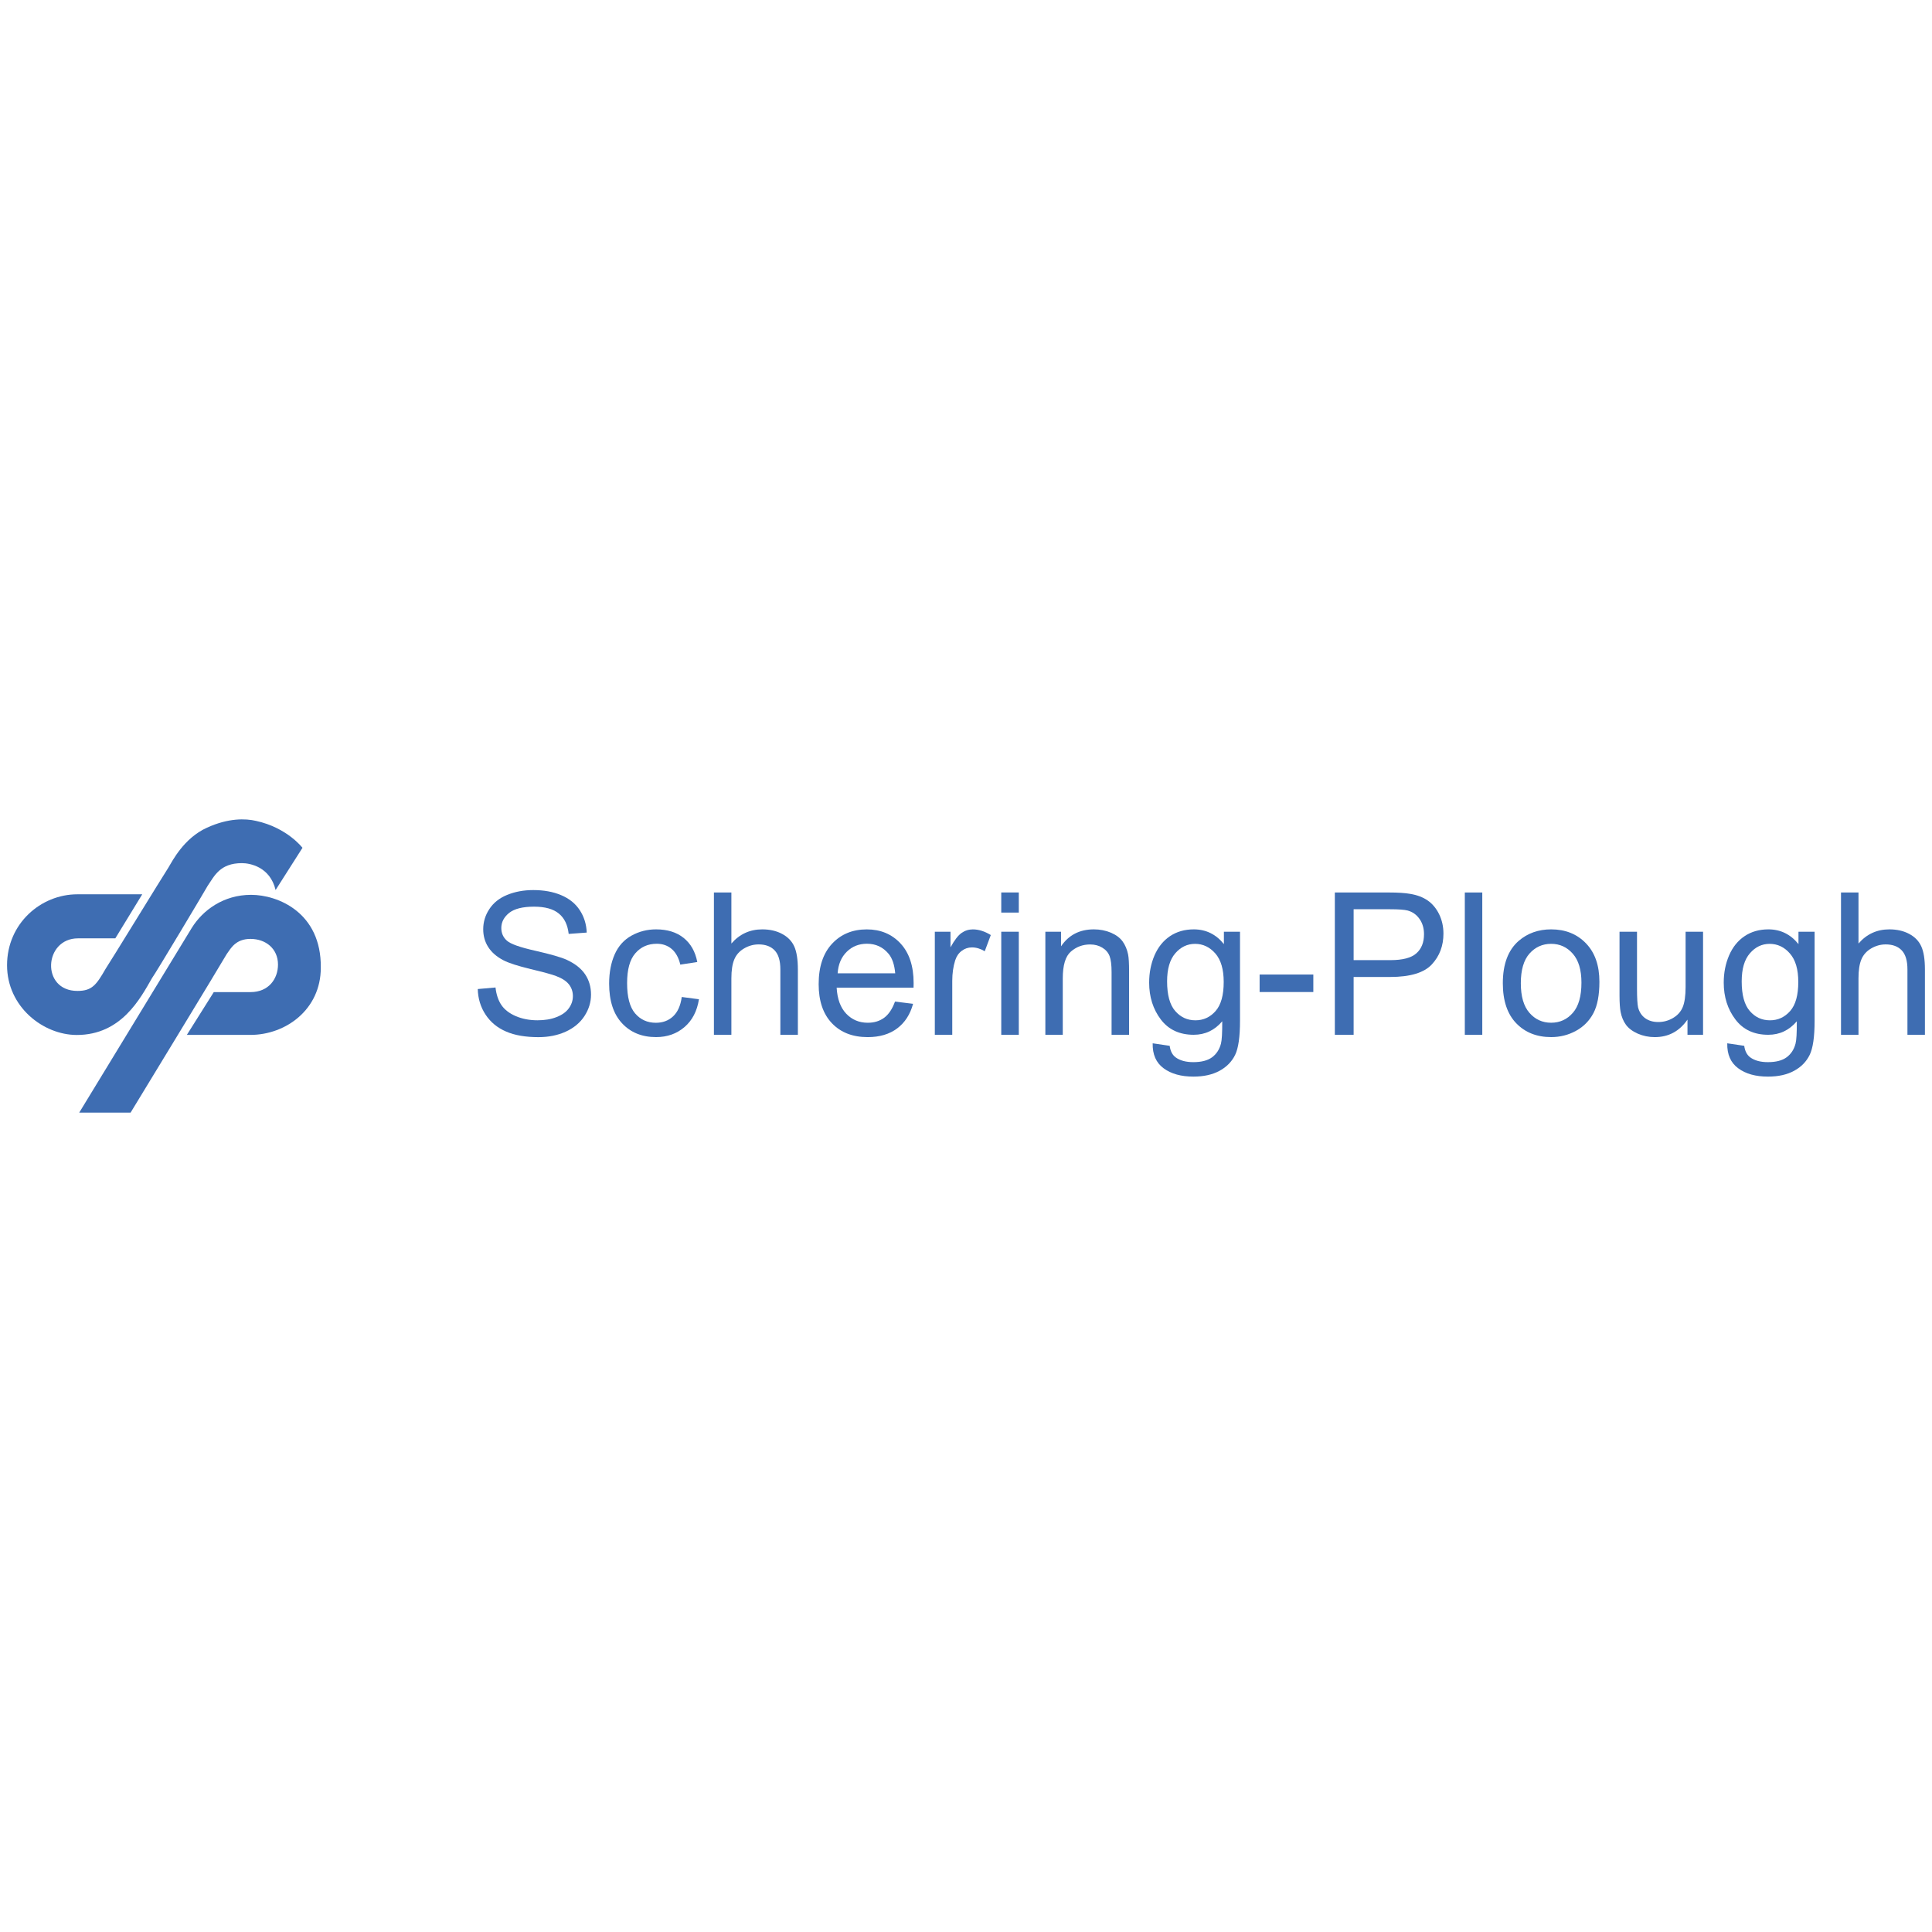
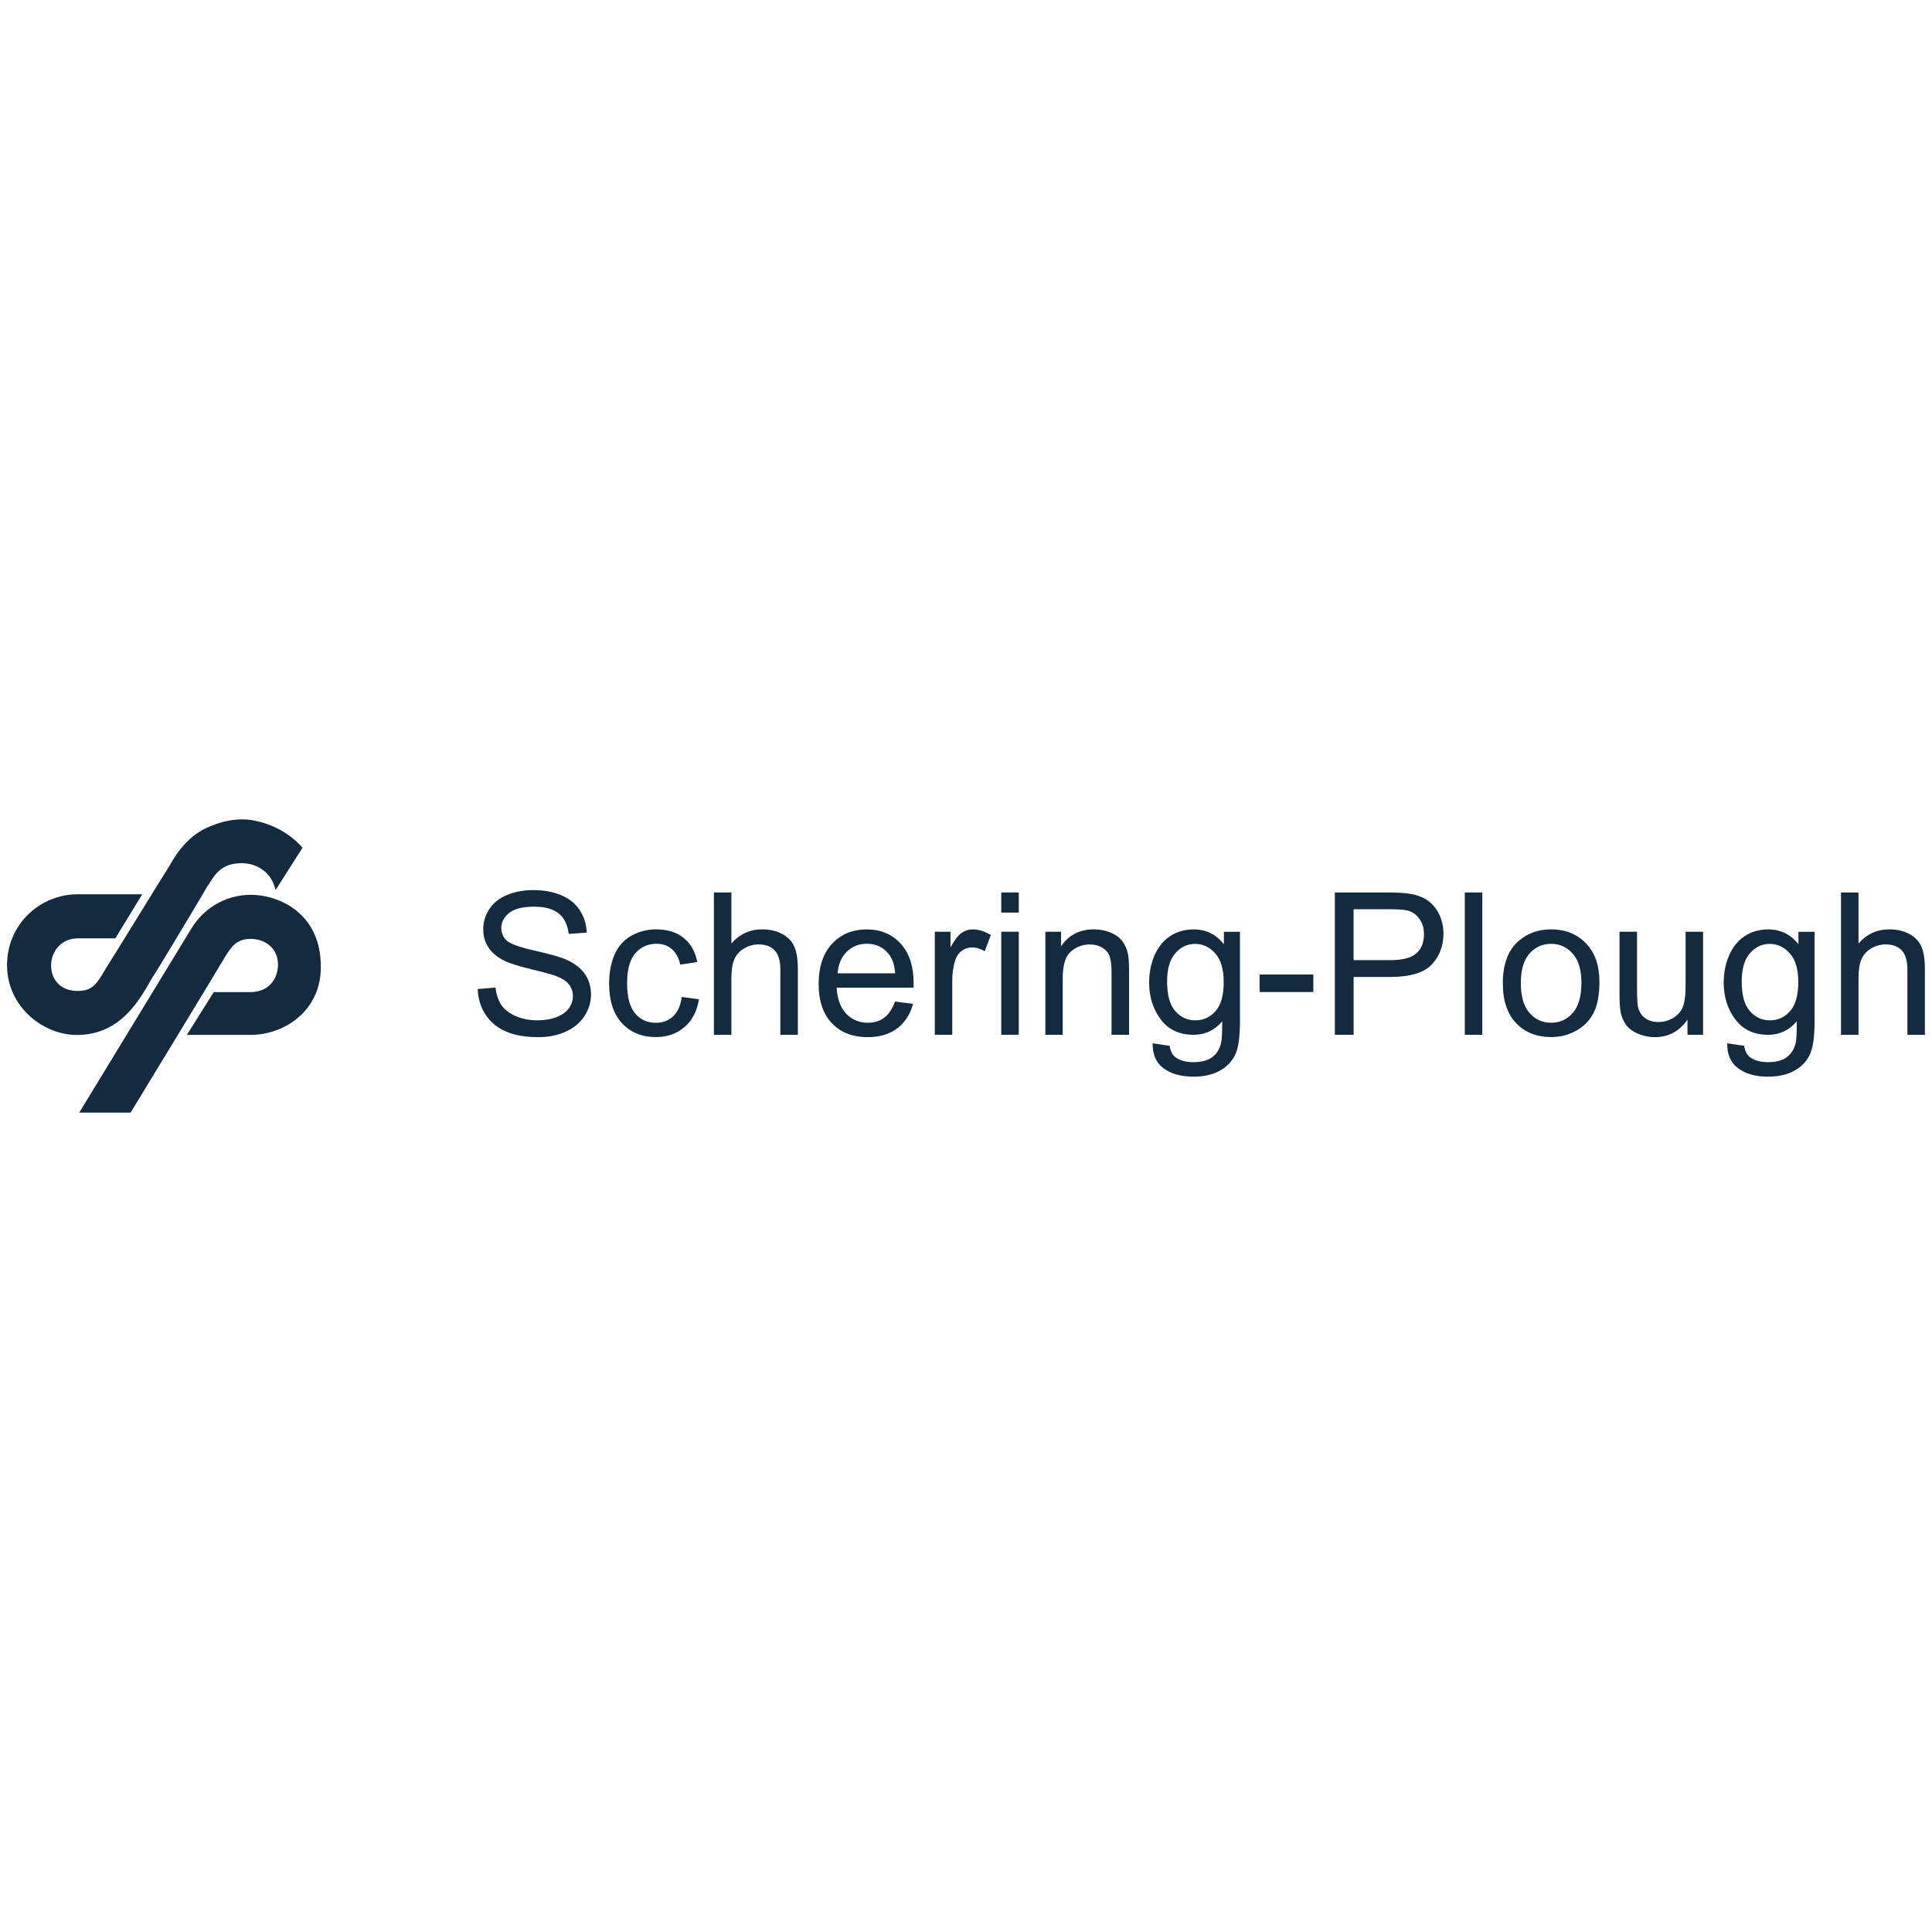
<svg xmlns="http://www.w3.org/2000/svg" version="1.1" id="Layer_1" x="0px" y="0px" width="80px" height="80px" viewBox="0 0 80 80" enable-background="new 0 0 80 80" xml:space="preserve">
  <g>
-     <path fill-rule="evenodd" clip-rule="evenodd" fill="#3E6DB2" d="M0.292,39.968c0-1.722,1.393-2.937,2.913-2.937   c0.557,0,2.685,0,2.685,0l-1.115,1.824c0,0-0.937,0-1.544,0c-1.419,0-1.546,2.177-0.025,2.177c0.607,0,0.784-0.252,1.165-0.912   c0.203-0.304,2.329-3.774,2.607-4.203c0.153-0.254,0.635-1.216,1.597-1.646c0.887-0.405,1.595-0.38,2.025-0.28   c1.292,0.28,1.925,1.115,1.925,1.115l-1.113,1.748c-0.229-0.962-1.064-1.113-1.394-1.113c-0.912,0-1.14,0.532-1.418,0.937   c-0.051,0.101-2.153,3.622-2.306,3.824c-0.48,0.836-1.267,2.354-3.115,2.354C1.787,42.854,0.292,41.69,0.292,39.968L0.292,39.968z" />
-     <path fill-rule="evenodd" clip-rule="evenodd" fill="#3E6DB2" d="M3.28,46.072h2.127c0,0,3.825-6.282,3.977-6.56   c0.178-0.254,0.381-0.634,0.988-0.634c0.633,0,1.139,0.405,1.139,1.063c0,0.583-0.379,1.14-1.139,1.14s-1.52,0-1.52,0l-1.115,1.772   c0,0,1.925,0,2.635,0c1.444,0,2.912-1.037,2.912-2.785c0.025-2.28-1.773-3.015-2.887-3.015c-1.14,0-2,0.633-2.456,1.369   C7.536,39.082,3.28,46.072,3.28,46.072L3.28,46.072z" />
-     <path fill-rule="evenodd" clip-rule="evenodd" fill="#3E6DB2" d="M19.783,40.954l0.735-0.064c0.034,0.295,0.115,0.536,0.243,0.725   s0.325,0.343,0.592,0.459c0.268,0.115,0.569,0.174,0.904,0.174c0.298,0,0.561-0.043,0.788-0.133   c0.228-0.088,0.397-0.209,0.508-0.363c0.112-0.155,0.169-0.322,0.169-0.504c0-0.186-0.055-0.346-0.162-0.484   c-0.108-0.139-0.284-0.254-0.53-0.347c-0.158-0.062-0.507-0.159-1.05-0.288c-0.539-0.131-0.921-0.253-1.138-0.368   c-0.28-0.146-0.49-0.331-0.628-0.549c-0.138-0.218-0.205-0.462-0.205-0.734c0-0.296,0.082-0.576,0.252-0.832   c0.168-0.26,0.414-0.457,0.738-0.59c0.326-0.133,0.684-0.2,1.081-0.2c0.438,0,0.822,0.069,1.155,0.21   c0.335,0.141,0.592,0.347,0.771,0.621c0.179,0.272,0.276,0.583,0.289,0.929l-0.747,0.055c-0.042-0.371-0.176-0.655-0.408-0.843   c-0.232-0.191-0.574-0.285-1.026-0.285c-0.472,0-0.815,0.087-1.031,0.258c-0.216,0.175-0.325,0.383-0.325,0.625   c0,0.212,0.077,0.387,0.229,0.523c0.151,0.138,0.542,0.277,1.176,0.419c0.634,0.144,1.069,0.269,1.305,0.376   c0.343,0.159,0.598,0.358,0.761,0.601c0.163,0.243,0.244,0.522,0.244,0.837c0,0.315-0.09,0.61-0.27,0.888s-0.438,0.492-0.773,0.647   c-0.336,0.153-0.714,0.229-1.135,0.229c-0.533,0-0.981-0.076-1.339-0.232c-0.362-0.155-0.645-0.39-0.85-0.701   S19.793,41.348,19.783,40.954L19.783,40.954z" />
-     <path fill-rule="evenodd" clip-rule="evenodd" fill="#3E6DB2" d="M28.23,41.283l0.712,0.094c-0.077,0.49-0.276,0.874-0.597,1.15   c-0.321,0.277-0.714,0.417-1.18,0.417c-0.584,0-1.055-0.192-1.408-0.573c-0.355-0.38-0.534-0.93-0.534-1.641   c0-0.462,0.077-0.864,0.229-1.21c0.153-0.346,0.386-0.605,0.698-0.778c0.312-0.173,0.65-0.259,1.018-0.259   c0.464,0,0.844,0.117,1.138,0.352s0.484,0.566,0.567,1l-0.703,0.108c-0.067-0.287-0.187-0.502-0.355-0.647   c-0.171-0.145-0.377-0.217-0.617-0.217c-0.365,0-0.661,0.129-0.889,0.393c-0.229,0.26-0.342,0.672-0.342,1.238   c0,0.574,0.109,0.99,0.33,1.251c0.221,0.259,0.507,0.39,0.86,0.39c0.283,0,0.521-0.087,0.71-0.262   C28.059,41.912,28.18,41.646,28.23,41.283L28.23,41.283z" />
-     <path fill-rule="evenodd" clip-rule="evenodd" fill="#3E6DB2" d="M29.562,42.848v-5.892h0.723v2.114   c0.338-0.391,0.765-0.587,1.278-0.587c0.315,0,0.59,0.063,0.822,0.188c0.233,0.124,0.401,0.295,0.502,0.516   c0.1,0.22,0.151,0.54,0.151,0.956v2.706h-0.725v-2.706c0-0.361-0.078-0.623-0.236-0.789c-0.155-0.165-0.377-0.248-0.663-0.248   c-0.215,0-0.417,0.057-0.605,0.168c-0.189,0.111-0.324,0.262-0.403,0.453c-0.081,0.189-0.121,0.453-0.121,0.787v2.335H29.562   L29.562,42.848z" />
-     <path fill-rule="evenodd" clip-rule="evenodd" fill="#3E6DB2" d="M37.06,41.473l0.748,0.093c-0.118,0.437-0.337,0.776-0.655,1.016   c-0.319,0.241-0.728,0.363-1.223,0.363c-0.624,0-1.119-0.193-1.483-0.576c-0.367-0.386-0.548-0.924-0.548-1.619   c0-0.718,0.185-1.275,0.554-1.671c0.369-0.397,0.849-0.595,1.439-0.595c0.57,0,1.036,0.195,1.396,0.582   c0.362,0.39,0.543,0.937,0.543,1.64c0,0.043-0.001,0.108-0.003,0.193h-3.184c0.027,0.469,0.16,0.828,0.398,1.078   c0.238,0.248,0.535,0.373,0.891,0.373c0.267,0,0.491-0.069,0.681-0.209C36.801,42.001,36.949,41.778,37.06,41.473L37.06,41.473z    M34.685,40.303h2.384c-0.032-0.36-0.124-0.628-0.274-0.807c-0.23-0.277-0.529-0.418-0.896-0.418c-0.332,0-0.611,0.11-0.837,0.333   C34.835,39.634,34.71,39.932,34.685,40.303L34.685,40.303z" />
-     <path fill-rule="evenodd" clip-rule="evenodd" fill="#3E6DB2" d="M38.709,42.848v-4.267h0.649v0.646   c0.166-0.301,0.32-0.502,0.462-0.598c0.139-0.097,0.295-0.145,0.463-0.145c0.243,0,0.491,0.079,0.744,0.234l-0.251,0.671   c-0.175-0.105-0.352-0.159-0.53-0.159c-0.157,0-0.299,0.048-0.425,0.144c-0.128,0.096-0.216,0.227-0.27,0.396   c-0.08,0.257-0.12,0.537-0.12,0.843v2.235H38.709L38.709,42.848z" />
-     <path fill-rule="evenodd" clip-rule="evenodd" fill="#3E6DB2" d="M41.46,37.788v-0.833h0.726v0.833H41.46L41.46,37.788z    M41.46,42.848v-4.267h0.726v4.267H41.46L41.46,42.848z" />
-     <path fill-rule="evenodd" clip-rule="evenodd" fill="#3E6DB2" d="M43.286,42.848v-4.267h0.649v0.605   c0.315-0.468,0.768-0.703,1.359-0.703c0.257,0,0.493,0.047,0.708,0.138c0.216,0.093,0.377,0.214,0.485,0.364   c0.107,0.15,0.182,0.328,0.225,0.535c0.027,0.133,0.041,0.369,0.041,0.703v2.625h-0.725v-2.597c0-0.293-0.027-0.514-0.083-0.662   c-0.057-0.146-0.157-0.262-0.301-0.348c-0.143-0.088-0.311-0.133-0.504-0.133c-0.308,0-0.572,0.099-0.798,0.296   c-0.225,0.195-0.335,0.565-0.335,1.113v2.331H43.286L43.286,42.848z" />
-     <path fill-rule="evenodd" clip-rule="evenodd" fill="#3E6DB2" d="M47.73,43.201l0.704,0.104c0.029,0.219,0.11,0.374,0.243,0.475   c0.18,0.134,0.426,0.201,0.736,0.201c0.336,0,0.593-0.067,0.776-0.201c0.182-0.135,0.304-0.322,0.368-0.563   c0.038-0.146,0.056-0.456,0.053-0.928c-0.315,0.373-0.71,0.559-1.181,0.559c-0.587,0-1.042-0.212-1.363-0.635   c-0.32-0.424-0.482-0.932-0.482-1.524c0-0.406,0.073-0.781,0.22-1.126c0.149-0.344,0.364-0.611,0.643-0.799   c0.28-0.187,0.609-0.281,0.986-0.281c0.504,0,0.921,0.205,1.246,0.611v-0.513h0.667v3.687c0,0.665-0.067,1.136-0.202,1.413   c-0.136,0.278-0.351,0.498-0.644,0.658c-0.294,0.16-0.654,0.241-1.083,0.241c-0.509,0-0.921-0.114-1.233-0.344   C47.87,44.006,47.72,43.662,47.73,43.201L47.73,43.201z M48.327,40.637c0,0.561,0.112,0.97,0.336,1.227   c0.223,0.257,0.502,0.385,0.837,0.385c0.33,0,0.608-0.128,0.834-0.383c0.225-0.256,0.337-0.656,0.337-1.204   c0-0.523-0.115-0.916-0.346-1.181c-0.233-0.265-0.512-0.398-0.84-0.398c-0.319,0-0.594,0.13-0.82,0.392   C48.44,39.735,48.327,40.123,48.327,40.637L48.327,40.637z" />
-     <polygon fill-rule="evenodd" clip-rule="evenodd" fill="#3E6DB2" points="52.158,41.078 52.158,40.353 54.382,40.353    54.382,41.078 52.158,41.078  " />
-     <path fill-rule="evenodd" clip-rule="evenodd" fill="#3E6DB2" d="M55.273,42.848v-5.892h2.222c0.392,0,0.691,0.02,0.896,0.057   c0.29,0.047,0.531,0.139,0.729,0.276c0.192,0.134,0.352,0.324,0.472,0.568c0.118,0.244,0.178,0.511,0.178,0.803   c0,0.501-0.159,0.926-0.479,1.272s-0.895,0.522-1.728,0.522h-1.512v2.394H55.273L55.273,42.848z M56.053,39.757h1.523   c0.503,0,0.862-0.093,1.073-0.282c0.212-0.188,0.316-0.452,0.316-0.791c0-0.247-0.062-0.458-0.187-0.634   c-0.123-0.176-0.288-0.292-0.492-0.348c-0.133-0.034-0.373-0.052-0.728-0.052h-1.507V39.757L56.053,39.757z" />
-     <polygon fill-rule="evenodd" clip-rule="evenodd" fill="#3E6DB2" points="60.655,42.848 60.655,36.956 61.378,36.956    61.378,42.848 60.655,42.848  " />
-     <path fill-rule="evenodd" clip-rule="evenodd" fill="#3E6DB2" d="M62.229,40.713c0-0.79,0.22-1.376,0.66-1.756   c0.367-0.315,0.813-0.474,1.342-0.474c0.586,0,1.068,0.192,1.439,0.577c0.372,0.384,0.558,0.915,0.558,1.593   c0,0.549-0.082,0.983-0.246,1.296c-0.166,0.315-0.406,0.561-0.72,0.733c-0.315,0.174-0.66,0.262-1.031,0.262   c-0.597,0-1.081-0.192-1.449-0.575S62.229,41.435,62.229,40.713L62.229,40.713z M62.974,40.713c0,0.547,0.119,0.955,0.357,1.227   c0.239,0.274,0.538,0.409,0.9,0.409c0.358,0,0.659-0.137,0.897-0.41c0.238-0.272,0.356-0.689,0.356-1.25   c0-0.527-0.118-0.928-0.361-1.201c-0.238-0.27-0.535-0.406-0.893-0.406c-0.362,0-0.661,0.137-0.9,0.406   C63.093,39.758,62.974,40.167,62.974,40.713L62.974,40.713z" />
-     <path fill-rule="evenodd" clip-rule="evenodd" fill="#3E6DB2" d="M69.875,42.848V42.22c-0.335,0.483-0.784,0.725-1.356,0.725   c-0.25,0-0.487-0.05-0.705-0.145c-0.216-0.097-0.378-0.219-0.485-0.364c-0.107-0.146-0.182-0.324-0.223-0.535   c-0.028-0.144-0.045-0.369-0.045-0.676v-2.644h0.724v2.365c0,0.378,0.016,0.633,0.044,0.765c0.048,0.189,0.143,0.338,0.289,0.447   c0.148,0.108,0.33,0.162,0.548,0.162c0.217,0,0.419-0.055,0.609-0.166c0.191-0.111,0.326-0.264,0.404-0.453   c0.078-0.191,0.118-0.471,0.118-0.835v-2.285h0.723v4.267H69.875L69.875,42.848z" />
-     <path fill-rule="evenodd" clip-rule="evenodd" fill="#3E6DB2" d="M71.522,43.201l0.703,0.104c0.029,0.219,0.112,0.374,0.244,0.475   c0.181,0.134,0.427,0.201,0.734,0.201c0.338,0,0.596-0.067,0.777-0.201c0.183-0.135,0.305-0.322,0.369-0.563   c0.039-0.146,0.056-0.456,0.053-0.928c-0.316,0.373-0.71,0.559-1.182,0.559c-0.588,0-1.042-0.212-1.361-0.635   c-0.321-0.424-0.483-0.932-0.483-1.524c0-0.406,0.073-0.781,0.221-1.126c0.148-0.344,0.362-0.611,0.643-0.799   c0.279-0.187,0.608-0.281,0.985-0.281c0.504,0,0.92,0.205,1.246,0.611v-0.513h0.668v3.687c0,0.665-0.069,1.136-0.204,1.413   c-0.136,0.278-0.349,0.498-0.643,0.658s-0.654,0.241-1.084,0.241c-0.51,0-0.921-0.114-1.231-0.344   C71.663,44.006,71.512,43.662,71.522,43.201L71.522,43.201z M72.12,40.637c0,0.561,0.111,0.97,0.335,1.227   c0.223,0.257,0.5,0.385,0.835,0.385c0.332,0,0.609-0.128,0.835-0.383c0.226-0.256,0.338-0.656,0.338-1.204   c0-0.523-0.114-0.916-0.348-1.181c-0.23-0.265-0.511-0.398-0.837-0.398c-0.321,0-0.595,0.13-0.819,0.392   C72.232,39.735,72.12,40.123,72.12,40.637L72.12,40.637z" />
-     <path fill-rule="evenodd" clip-rule="evenodd" fill="#3E6DB2" d="M76.232,42.848v-5.892h0.724v2.114   c0.338-0.391,0.764-0.587,1.278-0.587c0.314,0,0.59,0.063,0.822,0.188c0.233,0.124,0.401,0.295,0.5,0.516   c0.101,0.22,0.151,0.54,0.151,0.956v2.706h-0.724v-2.706c0-0.361-0.078-0.623-0.235-0.789c-0.155-0.165-0.379-0.248-0.664-0.248   c-0.216,0-0.416,0.057-0.605,0.168c-0.189,0.111-0.324,0.262-0.403,0.453c-0.081,0.189-0.12,0.453-0.12,0.787v2.335H76.232   L76.232,42.848z" />
+     <path fill="#142A3E" d="M0.292,39.968c0-1.722,1.393-2.937,2.913-2.937c0.557,0,2.685,0,2.685,0l-1.115,1.824c0,0-0.937,0-1.544,0   c-1.419,0-1.546,2.177-0.025,2.177c0.607,0,0.784-0.253,1.165-0.912c0.203-0.304,2.329-3.774,2.607-4.203   c0.153-0.254,0.635-1.216,1.597-1.646c0.887-0.405,1.595-0.38,2.025-0.28c1.292,0.28,1.925,1.115,1.925,1.115l-1.113,1.748   c-0.229-0.962-1.064-1.113-1.394-1.113c-0.912,0-1.14,0.532-1.418,0.937c-0.051,0.101-2.153,3.622-2.306,3.824   c-0.48,0.836-1.267,2.354-3.115,2.354C1.787,42.854,0.292,41.689,0.292,39.968L0.292,39.968z" />
+     <path fill="#142A3E" d="M3.28,46.072h2.127c0,0,3.825-6.282,3.977-6.56c0.178-0.254,0.381-0.634,0.988-0.634   c0.633,0,1.139,0.405,1.139,1.063c0,0.583-0.379,1.14-1.139,1.14c-0.76,0-1.52,0-1.52,0l-1.115,1.772c0,0,1.925,0,2.635,0   c1.444,0,2.912-1.037,2.912-2.786c0.025-2.28-1.773-3.015-2.887-3.015c-1.14,0-2,0.633-2.456,1.369   C7.536,39.082,3.28,46.072,3.28,46.072L3.28,46.072z" />
+     <path fill="#142A3E" d="M19.783,40.954l0.735-0.063c0.034,0.295,0.115,0.535,0.243,0.725c0.128,0.189,0.325,0.343,0.592,0.459   c0.268,0.115,0.569,0.174,0.904,0.174c0.298,0,0.561-0.043,0.788-0.133c0.228-0.088,0.397-0.209,0.508-0.363   c0.112-0.154,0.169-0.322,0.169-0.504c0-0.186-0.055-0.346-0.162-0.484c-0.108-0.139-0.284-0.254-0.53-0.347   c-0.158-0.062-0.507-0.159-1.05-0.288c-0.539-0.131-0.921-0.253-1.138-0.368c-0.28-0.146-0.49-0.331-0.628-0.549   c-0.138-0.218-0.205-0.462-0.205-0.734c0-0.296,0.082-0.576,0.252-0.832c0.168-0.26,0.414-0.457,0.738-0.59   c0.326-0.133,0.684-0.2,1.081-0.2c0.438,0,0.822,0.069,1.155,0.21c0.335,0.141,0.592,0.347,0.771,0.621   c0.179,0.272,0.276,0.583,0.289,0.929l-0.747,0.055c-0.042-0.371-0.176-0.655-0.408-0.843c-0.232-0.191-0.574-0.285-1.026-0.285   c-0.472,0-0.815,0.087-1.031,0.258c-0.216,0.175-0.325,0.383-0.325,0.625c0,0.212,0.077,0.387,0.229,0.523   c0.151,0.138,0.542,0.277,1.176,0.419c0.634,0.144,1.069,0.269,1.305,0.376c0.343,0.159,0.598,0.358,0.761,0.601   c0.163,0.243,0.244,0.522,0.244,0.836c0,0.315-0.09,0.61-0.27,0.889c-0.18,0.277-0.438,0.492-0.773,0.646   c-0.336,0.153-0.714,0.229-1.135,0.229c-0.533,0-0.981-0.075-1.339-0.231c-0.362-0.155-0.645-0.39-0.85-0.7   C19.901,41.702,19.793,41.348,19.783,40.954L19.783,40.954z" />
+     <path fill="#142A3E" d="M28.23,41.283l0.712,0.094c-0.077,0.49-0.276,0.874-0.597,1.15c-0.321,0.277-0.714,0.416-1.18,0.416   c-0.584,0-1.055-0.191-1.408-0.572c-0.355-0.38-0.534-0.93-0.534-1.641c0-0.462,0.077-0.864,0.229-1.21   c0.153-0.346,0.386-0.605,0.698-0.778c0.312-0.173,0.65-0.259,1.018-0.259c0.464,0,0.844,0.117,1.138,0.352s0.484,0.566,0.567,1   l-0.703,0.108c-0.067-0.287-0.187-0.502-0.355-0.647c-0.171-0.145-0.377-0.217-0.617-0.217c-0.365,0-0.661,0.129-0.889,0.393   c-0.229,0.26-0.342,0.672-0.342,1.238c0,0.574,0.109,0.99,0.33,1.251c0.221,0.26,0.507,0.391,0.86,0.391   c0.283,0,0.521-0.088,0.71-0.263C28.059,41.912,28.18,41.646,28.23,41.283L28.23,41.283z" />
+     <path fill="#142A3E" d="M29.562,42.848v-5.892h0.723v2.114c0.338-0.391,0.765-0.587,1.278-0.587c0.315,0,0.59,0.063,0.822,0.188   c0.233,0.124,0.401,0.295,0.502,0.516c0.1,0.22,0.151,0.54,0.151,0.956v2.707h-0.725v-2.707c0-0.361-0.078-0.623-0.236-0.789   c-0.155-0.165-0.377-0.248-0.663-0.248c-0.215,0-0.417,0.057-0.605,0.168c-0.189,0.111-0.324,0.262-0.403,0.453   c-0.081,0.189-0.121,0.453-0.121,0.787v2.336h-0.723V42.848z" />
+     <path fill="#142A3E" d="M37.06,41.473l0.748,0.094c-0.118,0.437-0.337,0.775-0.655,1.016c-0.319,0.241-0.728,0.363-1.223,0.363   c-0.624,0-1.119-0.193-1.483-0.576c-0.367-0.387-0.548-0.924-0.548-1.619c0-0.718,0.185-1.275,0.554-1.671   c0.369-0.397,0.849-0.595,1.439-0.595c0.57,0,1.036,0.195,1.396,0.582c0.362,0.39,0.543,0.937,0.543,1.64   c0,0.043-0.001,0.108-0.003,0.192h-3.184c0.027,0.47,0.16,0.828,0.398,1.078c0.238,0.248,0.535,0.373,0.891,0.373   c0.267,0,0.491-0.068,0.681-0.209C36.801,42.001,36.949,41.777,37.06,41.473L37.06,41.473z M34.685,40.303h2.384   c-0.032-0.36-0.124-0.628-0.274-0.807c-0.23-0.277-0.529-0.418-0.896-0.418c-0.332,0-0.611,0.11-0.837,0.333   C34.835,39.634,34.71,39.932,34.685,40.303L34.685,40.303z" />
+     <path fill="#142A3E" d="M38.709,42.848v-4.267h0.649v0.646c0.166-0.301,0.32-0.502,0.462-0.598   c0.139-0.097,0.295-0.145,0.463-0.145c0.242,0,0.49,0.079,0.744,0.234l-0.252,0.671c-0.174-0.105-0.352-0.159-0.529-0.159   c-0.157,0-0.299,0.048-0.425,0.144c-0.128,0.096-0.216,0.227-0.27,0.396c-0.08,0.257-0.12,0.537-0.12,0.843v2.234H38.709   L38.709,42.848z" />
+     <path fill="#142A3E" d="M41.46,37.788v-0.833h0.726v0.833H41.46L41.46,37.788z M41.46,42.848v-4.267h0.726v4.267H41.46   L41.46,42.848z" />
+     <path fill="#142A3E" d="M43.286,42.848v-4.267h0.649v0.605c0.314-0.468,0.768-0.703,1.358-0.703c0.257,0,0.493,0.047,0.708,0.138   c0.216,0.093,0.377,0.214,0.484,0.364s0.183,0.328,0.226,0.535c0.026,0.133,0.041,0.369,0.041,0.703v2.625h-0.726v-2.597   c0-0.293-0.026-0.514-0.082-0.662c-0.057-0.146-0.157-0.262-0.301-0.348c-0.144-0.088-0.312-0.133-0.504-0.133   c-0.309,0-0.572,0.099-0.799,0.296c-0.225,0.195-0.335,0.565-0.335,1.114v2.33H43.286L43.286,42.848z" />
+     <path fill="#142A3E" d="M47.73,43.201l0.703,0.104c0.029,0.219,0.11,0.375,0.243,0.475c0.181,0.135,0.427,0.201,0.736,0.201   c0.336,0,0.593-0.066,0.776-0.201c0.182-0.135,0.304-0.321,0.367-0.562c0.039-0.146,0.057-0.456,0.053-0.928   c-0.314,0.373-0.709,0.559-1.18,0.559c-0.588,0-1.043-0.212-1.363-0.635c-0.32-0.424-0.482-0.932-0.482-1.523   c0-0.406,0.073-0.781,0.221-1.126c0.148-0.344,0.363-0.611,0.643-0.799c0.279-0.187,0.609-0.281,0.986-0.281   c0.504,0,0.92,0.205,1.246,0.611v-0.513h0.666v3.687c0,0.666-0.066,1.137-0.201,1.414c-0.137,0.277-0.352,0.498-0.645,0.657   c-0.294,0.16-0.654,0.241-1.083,0.241c-0.509,0-0.921-0.114-1.233-0.344C47.87,44.006,47.721,43.662,47.73,43.201L47.73,43.201z    M48.327,40.637c0,0.562,0.112,0.971,0.336,1.228s0.502,0.385,0.837,0.385c0.33,0,0.607-0.128,0.834-0.383   c0.225-0.257,0.337-0.656,0.337-1.204c0-0.523-0.114-0.916-0.346-1.181c-0.233-0.265-0.513-0.398-0.841-0.398   c-0.318,0-0.594,0.13-0.819,0.392C48.439,39.735,48.327,40.123,48.327,40.637L48.327,40.637z" />
+     <polygon fill="#142A3E" points="52.158,41.078 52.158,40.353 54.382,40.353 54.382,41.078  " />
+     <path fill="#142A3E" d="M55.273,42.848v-5.892h2.222c0.392,0,0.69,0.02,0.896,0.057c0.291,0.047,0.531,0.139,0.729,0.276   c0.192,0.134,0.353,0.324,0.472,0.568c0.118,0.244,0.178,0.511,0.178,0.803c0,0.501-0.158,0.926-0.479,1.272   c-0.32,0.346-0.895,0.522-1.729,0.522h-1.512v2.394H55.273L55.273,42.848z M56.053,39.757h1.523c0.503,0,0.861-0.093,1.072-0.282   c0.213-0.188,0.316-0.452,0.316-0.791c0-0.247-0.062-0.458-0.188-0.634c-0.123-0.176-0.287-0.292-0.491-0.348   c-0.134-0.034-0.373-0.052-0.728-0.052h-1.508v2.107H56.053z" />
+     <polygon fill="#142A3E" points="60.654,42.848 60.654,36.956 61.378,36.956 61.378,42.848  " />
+     <path fill="#142A3E" d="M62.229,40.713c0-0.79,0.221-1.376,0.66-1.756c0.367-0.315,0.813-0.474,1.342-0.474   c0.586,0,1.068,0.192,1.439,0.577c0.372,0.384,0.559,0.915,0.559,1.592c0,0.55-0.082,0.983-0.246,1.297   c-0.166,0.314-0.406,0.561-0.721,0.732c-0.314,0.174-0.66,0.262-1.031,0.262c-0.597,0-1.08-0.191-1.448-0.574   S62.229,41.436,62.229,40.713L62.229,40.713z M62.975,40.713c0,0.547,0.118,0.955,0.356,1.227c0.239,0.274,0.538,0.41,0.899,0.41   c0.358,0,0.66-0.138,0.897-0.41c0.238-0.272,0.356-0.689,0.356-1.25c0-0.527-0.118-0.929-0.361-1.202   c-0.238-0.27-0.535-0.406-0.893-0.406c-0.362,0-0.662,0.137-0.9,0.406C63.093,39.758,62.975,40.167,62.975,40.713L62.975,40.713z" />
+     <path fill="#142A3E" d="M69.875,42.848v-0.627c-0.335,0.482-0.784,0.725-1.355,0.725c-0.25,0-0.487-0.051-0.705-0.146   c-0.217-0.097-0.379-0.219-0.485-0.364s-0.183-0.324-0.224-0.535c-0.027-0.144-0.045-0.368-0.045-0.676v-2.644h0.725v2.364   c0,0.379,0.016,0.634,0.044,0.766c0.048,0.189,0.144,0.338,0.289,0.447c0.147,0.107,0.33,0.162,0.548,0.162   c0.217,0,0.419-0.055,0.609-0.166s0.326-0.264,0.404-0.453c0.077-0.191,0.117-0.471,0.117-0.835v-2.285h0.723v4.267H69.875   L69.875,42.848z" />
+     <path fill="#142A3E" d="M71.521,43.201l0.703,0.104c0.029,0.219,0.112,0.375,0.244,0.475c0.182,0.135,0.428,0.201,0.734,0.201   c0.338,0,0.596-0.066,0.777-0.201c0.183-0.135,0.305-0.321,0.369-0.562c0.039-0.146,0.055-0.456,0.053-0.928   c-0.316,0.373-0.711,0.559-1.182,0.559c-0.589,0-1.043-0.212-1.361-0.635c-0.321-0.424-0.483-0.932-0.483-1.523   c0-0.406,0.073-0.781,0.222-1.126c0.147-0.344,0.361-0.611,0.643-0.799c0.279-0.187,0.607-0.281,0.984-0.281   c0.504,0,0.92,0.205,1.246,0.611v-0.513h0.668v3.687c0,0.666-0.068,1.137-0.203,1.414c-0.137,0.277-0.35,0.498-0.644,0.657   c-0.294,0.16-0.653,0.241-1.084,0.241c-0.51,0-0.921-0.114-1.231-0.344C71.663,44.006,71.512,43.662,71.521,43.201L71.521,43.201z    M72.12,40.637c0,0.562,0.11,0.971,0.335,1.228c0.223,0.257,0.5,0.385,0.835,0.385c0.332,0,0.608-0.128,0.835-0.383   c0.227-0.257,0.338-0.656,0.338-1.204c0-0.523-0.113-0.916-0.348-1.181c-0.23-0.265-0.512-0.398-0.838-0.398   c-0.32,0-0.594,0.13-0.818,0.392C72.232,39.735,72.12,40.123,72.12,40.637L72.12,40.637z" />
+     <path fill="#142A3E" d="M76.232,42.848v-5.892h0.724v2.114c0.338-0.391,0.765-0.587,1.278-0.587c0.313,0,0.59,0.063,0.822,0.188   c0.232,0.124,0.4,0.295,0.5,0.516c0.101,0.22,0.15,0.54,0.15,0.956v2.707h-0.725v-2.707c0-0.361-0.078-0.623-0.234-0.789   c-0.155-0.165-0.379-0.248-0.664-0.248c-0.216,0-0.416,0.057-0.605,0.168c-0.188,0.111-0.324,0.262-0.402,0.453   c-0.081,0.189-0.12,0.453-0.12,0.787v2.336h-0.724V42.848z" />
  </g>
-   <g>
- </g>
-   <g>
- </g>
-   <g>
- </g>
-   <g>
- </g>
-   <g>
- </g>
-   <g>
- </g>
</svg>
